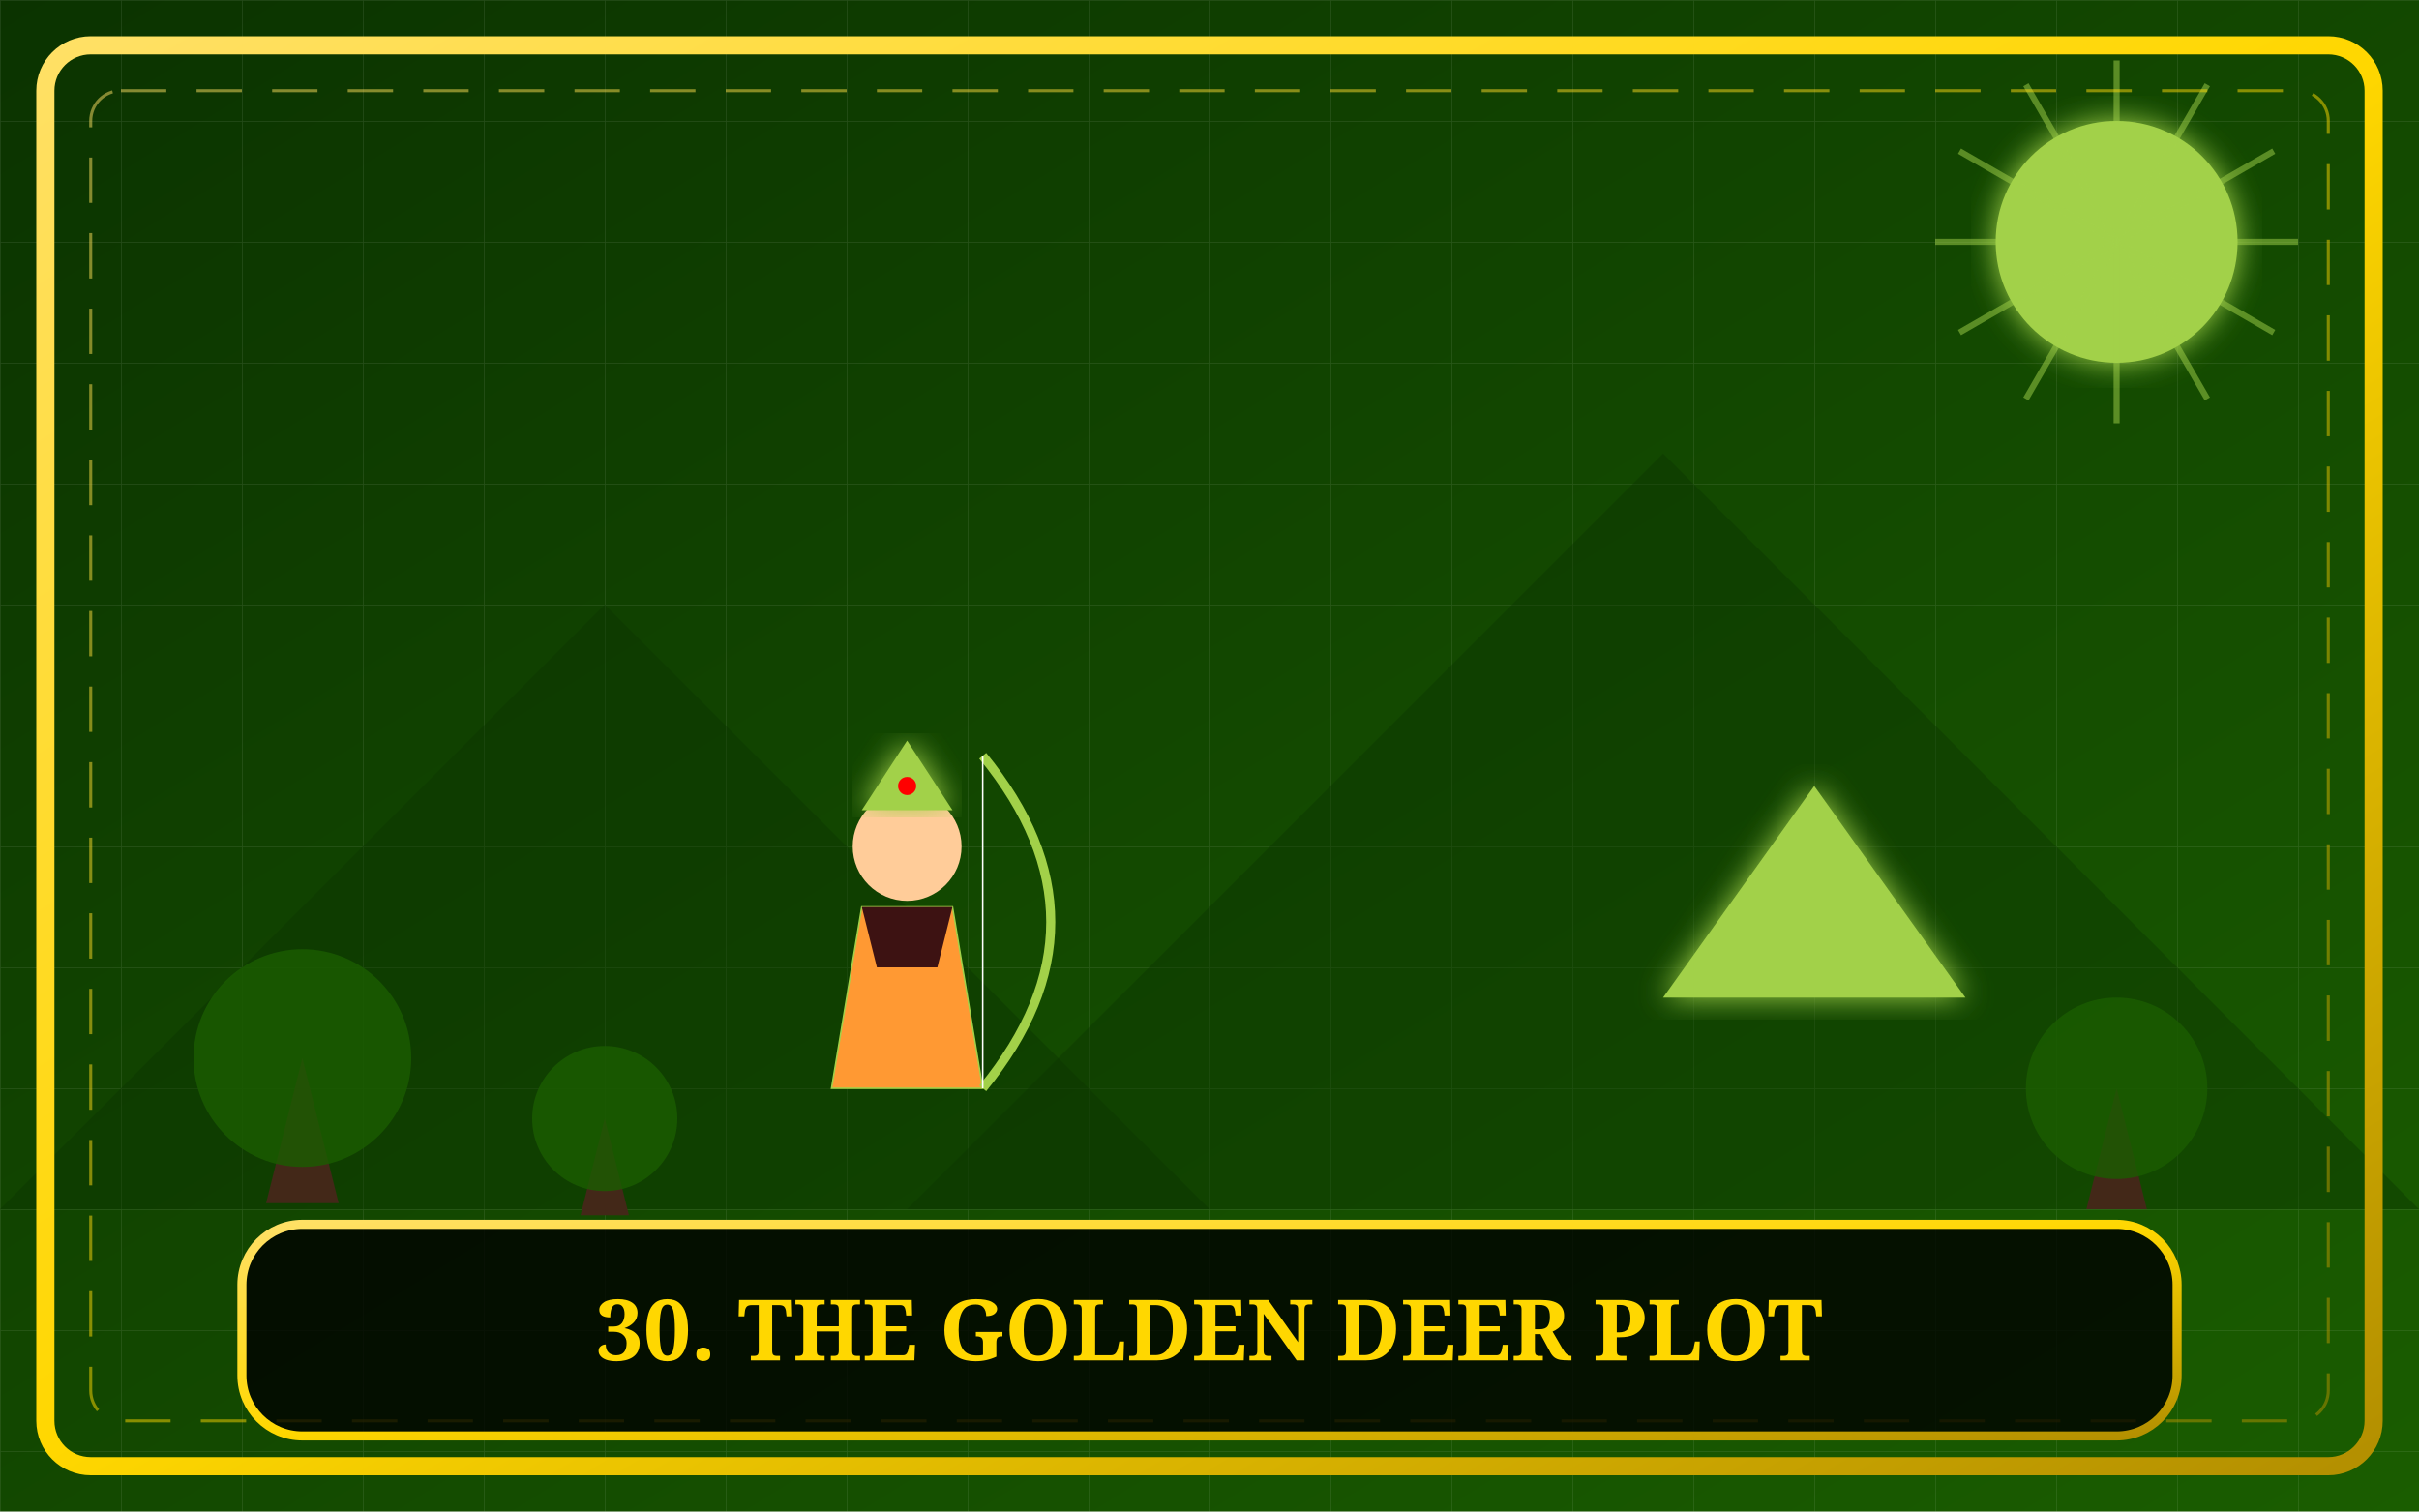
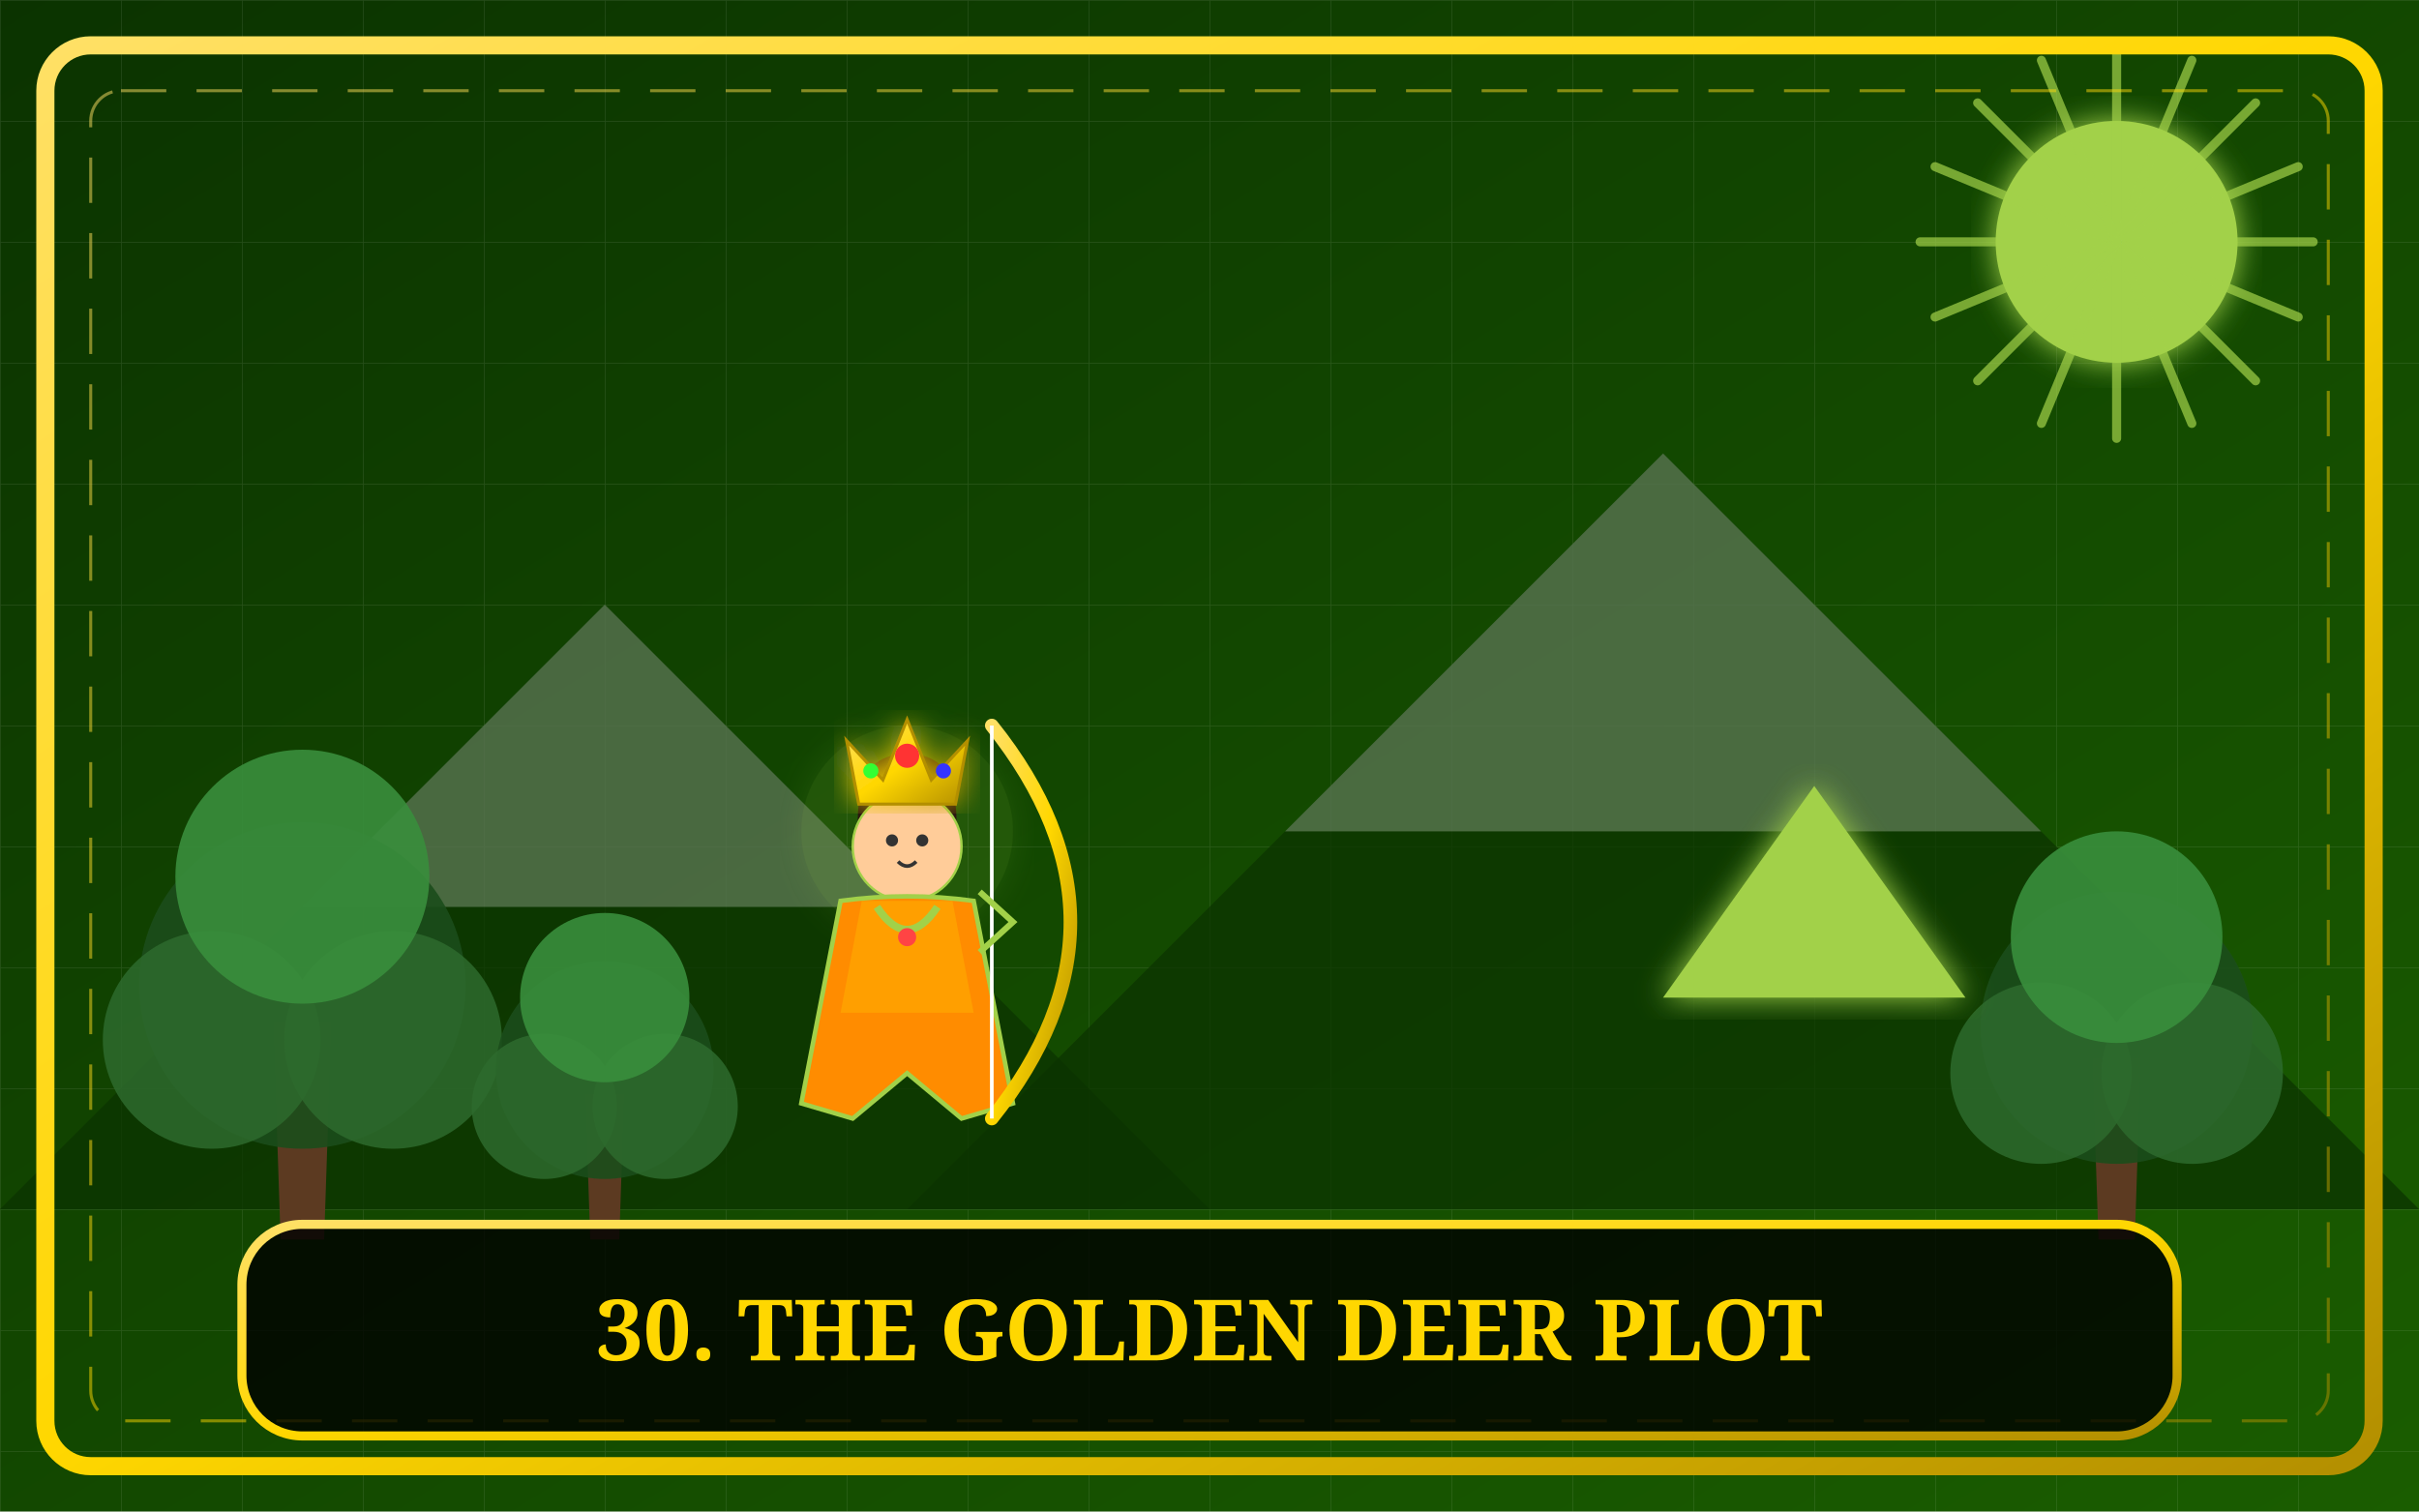
<svg xmlns="http://www.w3.org/2000/svg" viewBox="0 0 800 500" width="100%" height="100%">
  <defs>
    <linearGradient id="bg30" x1="0%" y1="0%" x2="100%" y2="100%">
      <stop offset="0%" stop-color="#0b3300" />
      <stop offset="100%" stop-color="#1a5d00" />
    </linearGradient>
    <linearGradient id="goldGrad" x1="0%" y1="0%" x2="100%" y2="100%">
      <stop offset="0%" stop-color="#ffe066" />
      <stop offset="50%" stop-color="#ffd700" />
      <stop offset="100%" stop-color="#b38f00" />
    </linearGradient>
    <filter id="glow">
      <feGaussianBlur stdDeviation="5" result="blur" />
      <feMerge>
        <feMergeNode in="blur" />
        <feMergeNode in="SourceGraphic" />
      </feMerge>
    </filter>
    <pattern id="grid" width="40" height="40" patternUnits="userSpaceOnUse">
      <path d="M 40 0 L 0 0 0 40" fill="none" stroke="white" stroke-width="0.5" opacity="0.1" />
    </pattern>
  </defs>
  <rect width="800" height="500" fill="url(#bg30)" />
  <rect width="800" height="500" fill="url(#grid)" />
  <circle cx="700" cy="80" r="40" fill="#a2d149" filter="url(#glow)" />
-   <line x1="700" y1="80" x2="700" y2="20" stroke="#a2d149" stroke-width="2" transform="rotate(0, 700, 80)" opacity="0.5" />
-   <line x1="700" y1="80" x2="700" y2="20" stroke="#a2d149" stroke-width="2" transform="rotate(30, 700, 80)" opacity="0.5" />
-   <line x1="700" y1="80" x2="700" y2="20" stroke="#a2d149" stroke-width="2" transform="rotate(60, 700, 80)" opacity="0.5" />
-   <line x1="700" y1="80" x2="700" y2="20" stroke="#a2d149" stroke-width="2" transform="rotate(90, 700, 80)" opacity="0.5" />
-   <line x1="700" y1="80" x2="700" y2="20" stroke="#a2d149" stroke-width="2" transform="rotate(120, 700, 80)" opacity="0.5" />
-   <line x1="700" y1="80" x2="700" y2="20" stroke="#a2d149" stroke-width="2" transform="rotate(150, 700, 80)" opacity="0.5" />
-   <line x1="700" y1="80" x2="700" y2="20" stroke="#a2d149" stroke-width="2" transform="rotate(180, 700, 80)" opacity="0.5" />
-   <line x1="700" y1="80" x2="700" y2="20" stroke="#a2d149" stroke-width="2" transform="rotate(210, 700, 80)" opacity="0.5" />
-   <line x1="700" y1="80" x2="700" y2="20" stroke="#a2d149" stroke-width="2" transform="rotate(240, 700, 80)" opacity="0.5" />
-   <line x1="700" y1="80" x2="700" y2="20" stroke="#a2d149" stroke-width="2" transform="rotate(270, 700, 80)" opacity="0.5" />
-   <line x1="700" y1="80" x2="700" y2="20" stroke="#a2d149" stroke-width="2" transform="rotate(300, 700, 80)" opacity="0.5" />
-   <line x1="700" y1="80" x2="700" y2="20" stroke="#a2d149" stroke-width="2" transform="rotate(330, 700, 80)" opacity="0.5" />
-   <path d="M 0 400 L 200.0 200 L 400 400 Z" fill="#0b3300" opacity="0.4" />
-   <path d="M 300 400 L 550.0 150 L 800 400 Z" fill="#0b3300" opacity="0.4" />
+   <line x1="700" y1="80" x2="700" y2="15" stroke="#a2d149" stroke-width="3" stroke-linecap="round" transform="rotate(0.0, 700, 80)" opacity="0.7" />
+   <line x1="700" y1="80" x2="700" y2="15" stroke="#a2d149" stroke-width="3" stroke-linecap="round" transform="rotate(22.5, 700, 80)" opacity="0.7" />
+   <line x1="700" y1="80" x2="700" y2="15" stroke="#a2d149" stroke-width="3" stroke-linecap="round" transform="rotate(45.0, 700, 80)" opacity="0.7" />
+   <line x1="700" y1="80" x2="700" y2="15" stroke="#a2d149" stroke-width="3" stroke-linecap="round" transform="rotate(67.5, 700, 80)" opacity="0.7" />
+   <line x1="700" y1="80" x2="700" y2="15" stroke="#a2d149" stroke-width="3" stroke-linecap="round" transform="rotate(90.0, 700, 80)" opacity="0.7" />
+   <line x1="700" y1="80" x2="700" y2="15" stroke="#a2d149" stroke-width="3" stroke-linecap="round" transform="rotate(112.5, 700, 80)" opacity="0.7" />
+   <line x1="700" y1="80" x2="700" y2="15" stroke="#a2d149" stroke-width="3" stroke-linecap="round" transform="rotate(135.0, 700, 80)" opacity="0.7" />
+   <line x1="700" y1="80" x2="700" y2="15" stroke="#a2d149" stroke-width="3" stroke-linecap="round" transform="rotate(157.5, 700, 80)" opacity="0.7" />
+   <line x1="700" y1="80" x2="700" y2="15" stroke="#a2d149" stroke-width="3" stroke-linecap="round" transform="rotate(180.0, 700, 80)" opacity="0.7" />
+   <line x1="700" y1="80" x2="700" y2="15" stroke="#a2d149" stroke-width="3" stroke-linecap="round" transform="rotate(202.5, 700, 80)" opacity="0.7" />
+   <line x1="700" y1="80" x2="700" y2="15" stroke="#a2d149" stroke-width="3" stroke-linecap="round" transform="rotate(225.0, 700, 80)" opacity="0.7" />
+   <line x1="700" y1="80" x2="700" y2="15" stroke="#a2d149" stroke-width="3" stroke-linecap="round" transform="rotate(247.5, 700, 80)" opacity="0.7" />
+   <line x1="700" y1="80" x2="700" y2="15" stroke="#a2d149" stroke-width="3" stroke-linecap="round" transform="rotate(270.0, 700, 80)" opacity="0.7" />
+   <line x1="700" y1="80" x2="700" y2="15" stroke="#a2d149" stroke-width="3" stroke-linecap="round" transform="rotate(292.5, 700, 80)" opacity="0.7" />
+   <line x1="700" y1="80" x2="700" y2="15" stroke="#a2d149" stroke-width="3" stroke-linecap="round" transform="rotate(315.0, 700, 80)" opacity="0.7" />
+   <line x1="700" y1="80" x2="700" y2="15" stroke="#a2d149" stroke-width="3" stroke-linecap="round" transform="rotate(337.5, 700, 80)" opacity="0.7" />
+   <g transform="translate(0,400)">
+     <path d="M 0 0 L 200.0 -200 L 400 0 Z" fill="#0b3300" opacity="0.75" />
+     <path d="M 100.0 -100.0 L 200.0 -200 L 300.0 -100.0 Z" fill="#ffffff" opacity="0.25" />
+   </g>
+   <g transform="translate(300,400)">
+     <path d="M 0 0 L 250.0 -250 L 500 0 Z" fill="#0b3300" opacity="0.75" />
+     <path d="M 125.0 -125.0 L 250.0 -250 L 375.0 -125.0 Z" fill="#ffffff" opacity="0.25" />
+   </g>
  <g transform="translate(100,350) scale(1.2)">
-     <path d="M 0 0 L -10 40 L 10 40 Z" fill="#432818" />
-     <circle cx="0" cy="0" r="30" fill="#1a5d00" opacity="0.8" />
+     <path d="M -6 50 L 6 50 L 8 -10 L -8 -10 Z" fill="#5c3a21" />
+     <circle cx="0" cy="-20" r="45" fill="#1b4d1b" opacity="0.9" />
+     <circle cx="-25" cy="-5" r="30" fill="#2d6a2d" opacity="0.85" />
+     <circle cx="25" cy="-5" r="30" fill="#2d6a2d" opacity="0.85" />
+     <circle cx="0" cy="-50" r="35" fill="#388e3c" opacity="0.9" />
  </g>
  <g transform="translate(700,360) scale(1)">
-     <path d="M 0 0 L -10 40 L 10 40 Z" fill="#432818" />
-     <circle cx="0" cy="0" r="30" fill="#1a5d00" opacity="0.8" />
+     <path d="M -6 50 L 6 50 L 8 -10 L -8 -10 Z" fill="#5c3a21" />
+     <circle cx="0" cy="-20" r="45" fill="#1b4d1b" opacity="0.9" />
+     <circle cx="-25" cy="-5" r="30" fill="#2d6a2d" opacity="0.85" />
+     <circle cx="25" cy="-5" r="30" fill="#2d6a2d" opacity="0.85" />
+     <circle cx="0" cy="-50" r="35" fill="#388e3c" opacity="0.9" />
  </g>
  <g transform="translate(200,370) scale(0.8)">
-     <path d="M 0 0 L -10 40 L 10 40 Z" fill="#432818" />
-     <circle cx="0" cy="0" r="30" fill="#1a5d00" opacity="0.8" />
+     <path d="M -6 50 L 6 50 L 8 -10 L -8 -10 Z" fill="#5c3a21" />
+     <circle cx="0" cy="-20" r="45" fill="#1b4d1b" opacity="0.9" />
+     <circle cx="-25" cy="-5" r="30" fill="#2d6a2d" opacity="0.85" />
+     <circle cx="25" cy="-5" r="30" fill="#2d6a2d" opacity="0.85" />
+     <circle cx="0" cy="-50" r="35" fill="#388e3c" opacity="0.9" />
  </g>
  <rect x="15" y="15" width="770" height="470" rx="15" fill="none" stroke="url(#goldGrad)" stroke-width="6" />
  <rect x="30" y="30" width="740" height="440" rx="10" fill="none" stroke="url(#goldGrad)" stroke-width="1" stroke-dasharray="15,10" opacity="0.5" />
  <g transform="translate(0, -20)">
    <path d="M 550 350 L 650 350 L 600 280 Z" fill="#a2d149" filter="url(#glow)" />
    <g transform="translate(300,300) scale(1)">
-       <circle cx="0" cy="-10" r="12" fill="#1a1a1a" />
-       <path d="M -15 20 L 15 20 L 25 80 L -25 80 Z" fill="#ff9933" stroke="#a2d149" stroke-width="0.5" />
-       <path d="M -15 20 L 15 20 L 10 40 L -10 40 Z" fill="#3d1212" />
-       <circle cx="0" cy="0" r="18" fill="#ffcc99" />
-       <path d="M -15 -12 L 15 -12 L 0 -35 Z" fill="#a2d149" filter="url(#glow)" />
-       <circle cx="0" cy="-20" r="3" fill="red" />
-       <path d="M 25 -30 Q 70 25 25 80" fill="none" stroke="#a2d149" stroke-width="3" />
-       <line x1="25" y1="-30" x2="25" y2="80" stroke="white" stroke-width="0.5" />
+       <circle cx="0" cy="-5" r="35" fill="#a2d149" opacity="0.12" filter="url(#glow)" />
+       <path d="M -15 -18 C -15 -35 15 -35 15 -18 C 18 -10 15 5 15 5 L -15 5 C -15 5 -18 -10 -15 -18 Z" fill="#2b1810" />
+       <circle cx="0" cy="0" r="18" fill="#ffcc99" stroke="#a2d149" stroke-width="0.8" />
+       <circle cx="-5" cy="-2" r="2" fill="#333" />
+       <circle cx="5" cy="-2" r="2" fill="#333" />
+       <path d="M -3 5 Q 0 8 3 5" fill="none" stroke="#333" stroke-width="1.2" />
+       <path d="M -16 -14 L -20 -35 L -8 -22 L 0 -42 L 8 -22 L 20 -35 L 16 -14 Z" fill="url(#goldGrad)" filter="url(#glow)" stroke="#b38f00" stroke-width="1" />
+       <circle cx="0" cy="-30" r="4" fill="#ff3333" />
+       <circle cx="-12" cy="-25" r="2.5" fill="#33ff33" />
+       <circle cx="12" cy="-25" r="2.5" fill="#3333ff" />
+       <path d="M -22 18 Q 0 15 22 18 L 35 85 L 18 90 L 0 75 L -18 90 L -35 85 Z" fill="#ff8c00" stroke="#a2d149" stroke-width="1.5" />
+       <path d="M -15 18 L 15 18 L 22 55 L -22 55 Z" fill="#ffd700" opacity="0.25" />
+       <path d="M -10 20 Q 0 35 10 20" fill="none" stroke="#a2d149" stroke-width="2.5" />
+       <circle cx="0" cy="30" r="3" fill="#ff4444" />
+       <path d="M 28 -40 Q 80 25 28 90" fill="none" stroke="url(#goldGrad)" stroke-width="4.5" stroke-linecap="round" />
+       <line x1="28" y1="-40" x2="28" y2="90" stroke="#fff" stroke-width="1.2" />
+       <path d="M 24 15 L 35 25 L 24 35" fill="none" stroke="#a2d149" stroke-width="2" />
    </g>
  </g>
  <g transform="translate(400, 440)">
    <rect x="-320" y="-35" width="640" height="70" rx="20" fill="black" fill-opacity="0.8" stroke="url(#goldGrad)" stroke-width="3" />
    <text y="10" font-family="'Playfair Display', serif" font-size="28" font-weight="bold" fill="#ffd700" text-anchor="middle">30. THE GOLDEN DEER PLOT</text>
  </g>
</svg>
